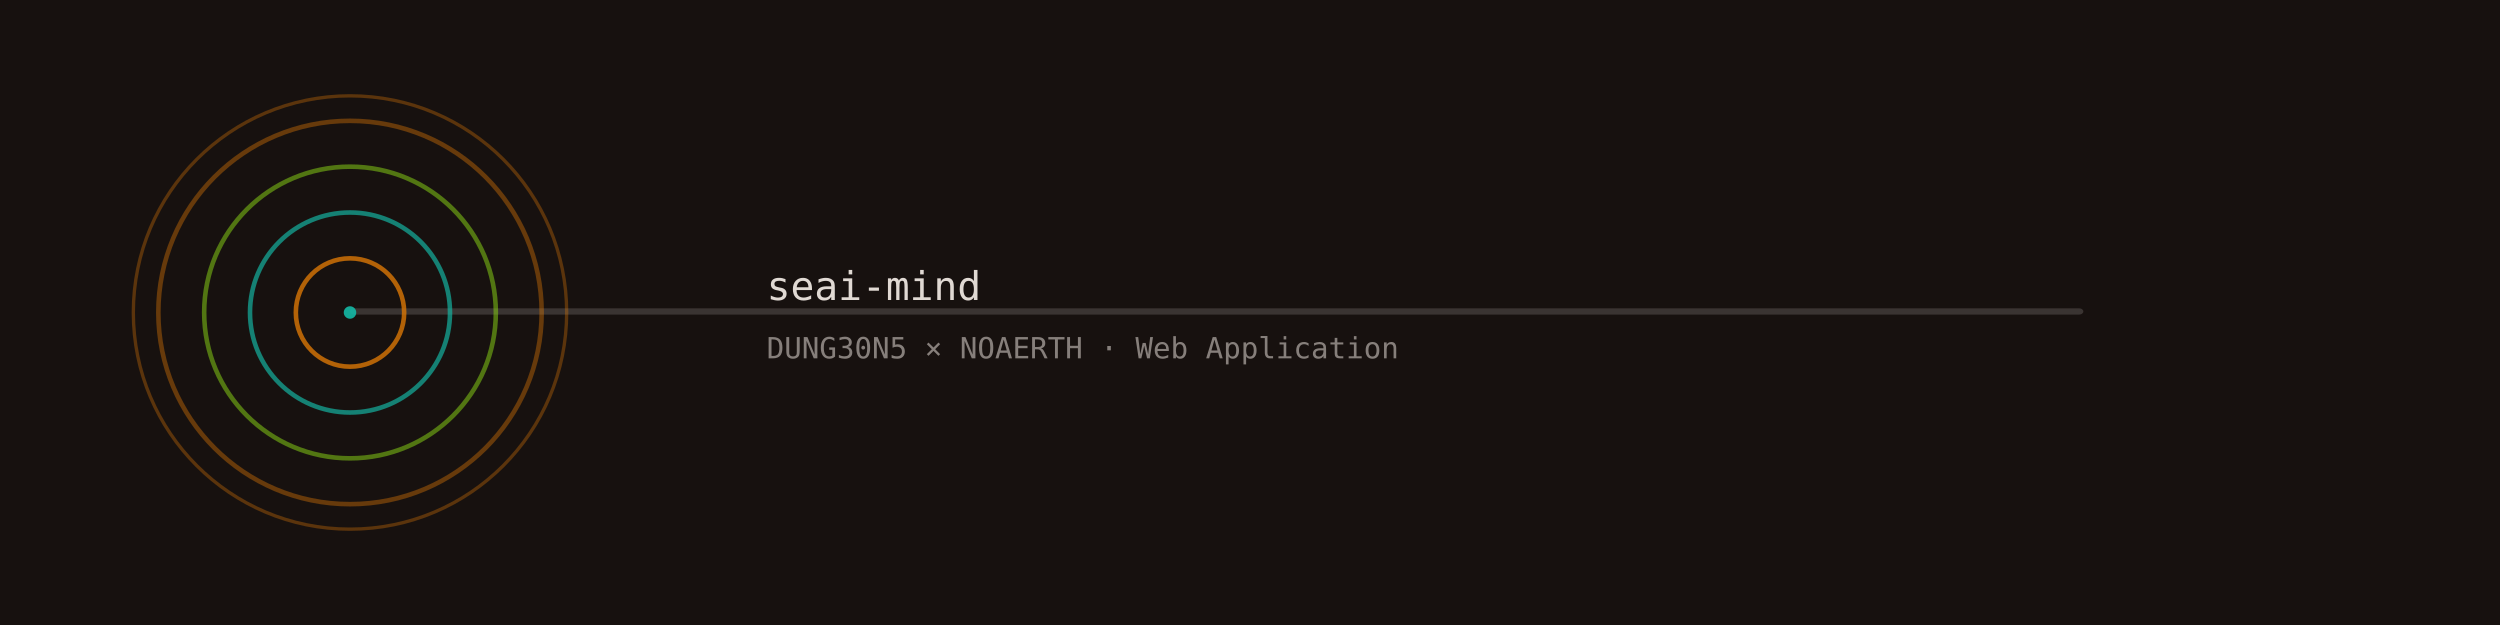
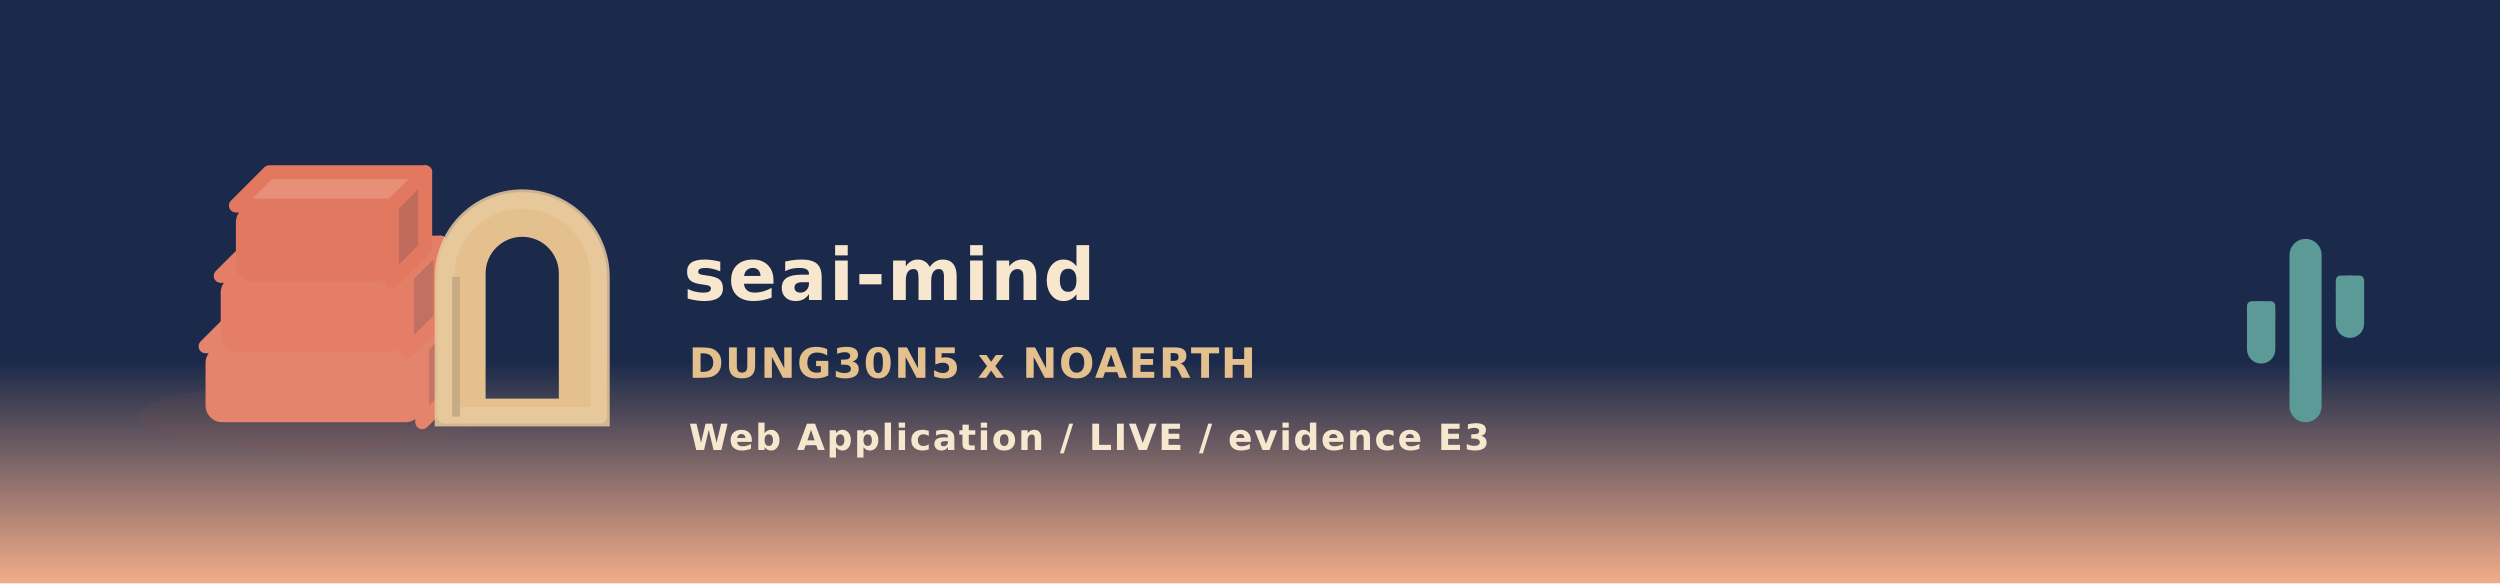
- <svg xmlns="http://www.w3.org/2000/svg" viewBox="0 0 1200 300" width="1200" height="300" role="img" aria-label="seai-mind identity object">
-   <rect width="1200" height="300" fill="#17110f" />
-   <defs>
-     <linearGradient id="gft" x1="0" y1="0" x2="1" y2="1">
-       <stop offset="0%" stop-color="#d97706" />
-       <stop offset="100%" stop-color="#14b8a6" />
-     </linearGradient>
-   </defs>
-   <rect x="168.00" y="148.00" width="832.00" height="3.00" rx="2.00" fill="rgba(246,239,233,0.160)" opacity="1.00" />
-   <circle cx="168.00" cy="150.00" r="26.00" fill="none" stroke="rgba(217,119,6,0.800)" stroke-width="2.20" opacity="1.00" />
-   <circle cx="168.00" cy="150.00" r="48.00" fill="none" stroke="rgba(20,184,166,0.670)" stroke-width="2.20" opacity="1.00" />
-   <circle cx="168.00" cy="150.00" r="70.00" fill="none" stroke="rgba(132,204,22,0.540)" stroke-width="2.20" opacity="1.00" />
-   <circle cx="168.00" cy="150.00" r="92.00" fill="none" stroke="rgba(217,119,6,0.410)" stroke-width="2.20" opacity="1.00" />
+ <svg xmlns="http://www.w3.org/2000/svg" width="900" height="210" viewBox="0 0 900 210" role="img" aria-label="seai-mind - identity object">
+   <linearGradient id="skyf" x1="0" y1="0" x2="0" y2="1">
+     <stop offset="0" stop-color="#1b2a4a" />
+     <stop offset="0.62" stop-color="#1b2a4a" />
+     <stop offset="1" stop-color="#f3ad8a" />
+   </linearGradient>
+   <rect width="900" height="210" fill="url(#skyf)" />
+   <rect x="0" y="352" width="900" height="-142" fill="#e3c08d" />
+   <rect x="0" y="352" width="900" height="3" fill="#e6c596" />
+   <ellipse cx="112" cy="150" rx="62" ry="12" fill="rgba(138,90,68,0.11)" />
  <g>
-     <circle cx="168.00" cy="150.00" r="104.00" fill="none" stroke="rgba(217,119,6,0.350)" stroke-width="1.60" opacity="1.00" />
-     <animate attributeName="opacity" values="0.25;1.0;0.25" dur="17.4s" begin="0s" repeatCount="indefinite" />
+     <path d="M74,124.67 L152,124.67 L164,112.67 L86,112.67 Z" fill="#e99a82" stroke="#e5846c" stroke-width="5" stroke-linejoin="round" />
+     <path d="M152,124.67 L164,112.67 L164,140 L152,152 Z" fill="#c37566" stroke="#e5846c" stroke-width="5" stroke-linejoin="round" />
+     <rect x="74" y="124.67" width="78" height="27.33" rx="6" fill="#e5846c" />
+     <path d="M79.46,99.33 L146.54,99.33 L158.54,87.33 L91.46,87.33 Z" fill="#e8957d" stroke="#e47e66" stroke-width="5" stroke-linejoin="round" />
+     <path d="M146.54,99.33 L158.54,87.33 L158.54,114.67 L146.54,126.67 Z" fill="#c27061" stroke="#e47e66" stroke-width="5" stroke-linejoin="round" />
+     <rect x="79.46" y="99.33" width="67.08" height="27.33" rx="6" fill="#e47e66" />
+     <path d="M84.92,74 L141.08,74 L153.08,62 L96.92,62 Z" fill="#e79079" stroke="#e37861" stroke-width="5" stroke-linejoin="round" />
+     <path d="M141.08,74 L153.08,62 L153.08,89.33 L141.08,101.33 Z" fill="#c16b5d" stroke="#e37861" stroke-width="5" stroke-linejoin="round" />
+     <rect x="84.92" y="74" width="56.16" height="27.33" rx="6" fill="#e37861" />
+     <animate attributeName="opacity" values="0.72;1;0.72" dur="6s" begin="0s" repeatCount="indefinite" />
  </g>
-   <circle cx="168" cy="150" r="3" fill="rgba(20,184,166,0.900)">
-     <animate attributeName="opacity" values="0.35;0.95;0.35" dur="17.4s" begin="0s" repeatCount="indefinite" />
-   </circle>
-   <text x="368" y="144" font-family="ui-monospace,Menlo,monospace" font-size="19" fill="rgba(246,239,233,0.900)">seai-mind</text>
-   <text x="368" y="172" font-family="ui-monospace,Menlo,monospace" font-size="14" fill="rgba(246,239,233,0.500)">DUNG30N5 × NOAERTH · Web Application</text>
+   <path d="M160,150 L160,99.68 A28,28 0 0 1 216,99.68 L216,150 Z M172.32,146 L172.32,98.43 A15.68,15.68 0 0 1 203.68,98.43 L203.68,146 Z" fill="#e3c08d" fill-rule="evenodd" stroke="#e3c08d" stroke-width="5" stroke-linejoin="round" />
+   <path d="M160,150 L160,99.68 A28,28 0 0 1 216,99.68 L216,150 Z" fill="none" stroke="#e8c99d" stroke-width="7" stroke-linecap="round" opacity="0.85" />
+   <rect x="162.8" y="99.68" width="2.8" height="50.32" fill="#c7ab84" />
+   <text x="246" y="108" font-family="Verdana,DejaVu Sans,sans-serif" font-size="26" font-weight="700" letter-spacing="0.6" fill="#f6e7ce" text-anchor="start">seai-mind</text>
+   <text x="248" y="136" font-family="Verdana,DejaVu Sans,sans-serif" font-size="15" font-weight="700" letter-spacing="0.6" fill="#e3c08d" text-anchor="start">DUNG30N5 x NOAERTH</text>
+   <text x="248" y="162" font-family="Verdana,DejaVu Sans,sans-serif" font-size="13" font-weight="700" letter-spacing="0.6" fill="#f6e7ce" text-anchor="start">Web Application  /  LIVE  /  evidence E3</text>
+   <rect x="824.22" y="86" width="11.56" height="66" rx="5.78" fill="#5b9a97" />
+   <rect x="808.92" y="108.44" width="10.2" height="22.44" rx="5.1" fill="#5b9a97" />
+   <rect x="808.92" y="108.44" width="10.2" height="6.6" rx="1.7" fill="#5b9a97" />
+   <rect x="840.88" y="99.2" width="10.2" height="22.44" rx="5.1" fill="#5b9a97" />
+   <rect x="840.88" y="99.2" width="10.2" height="6.6" rx="1.7" fill="#5b9a97" />
</svg>
